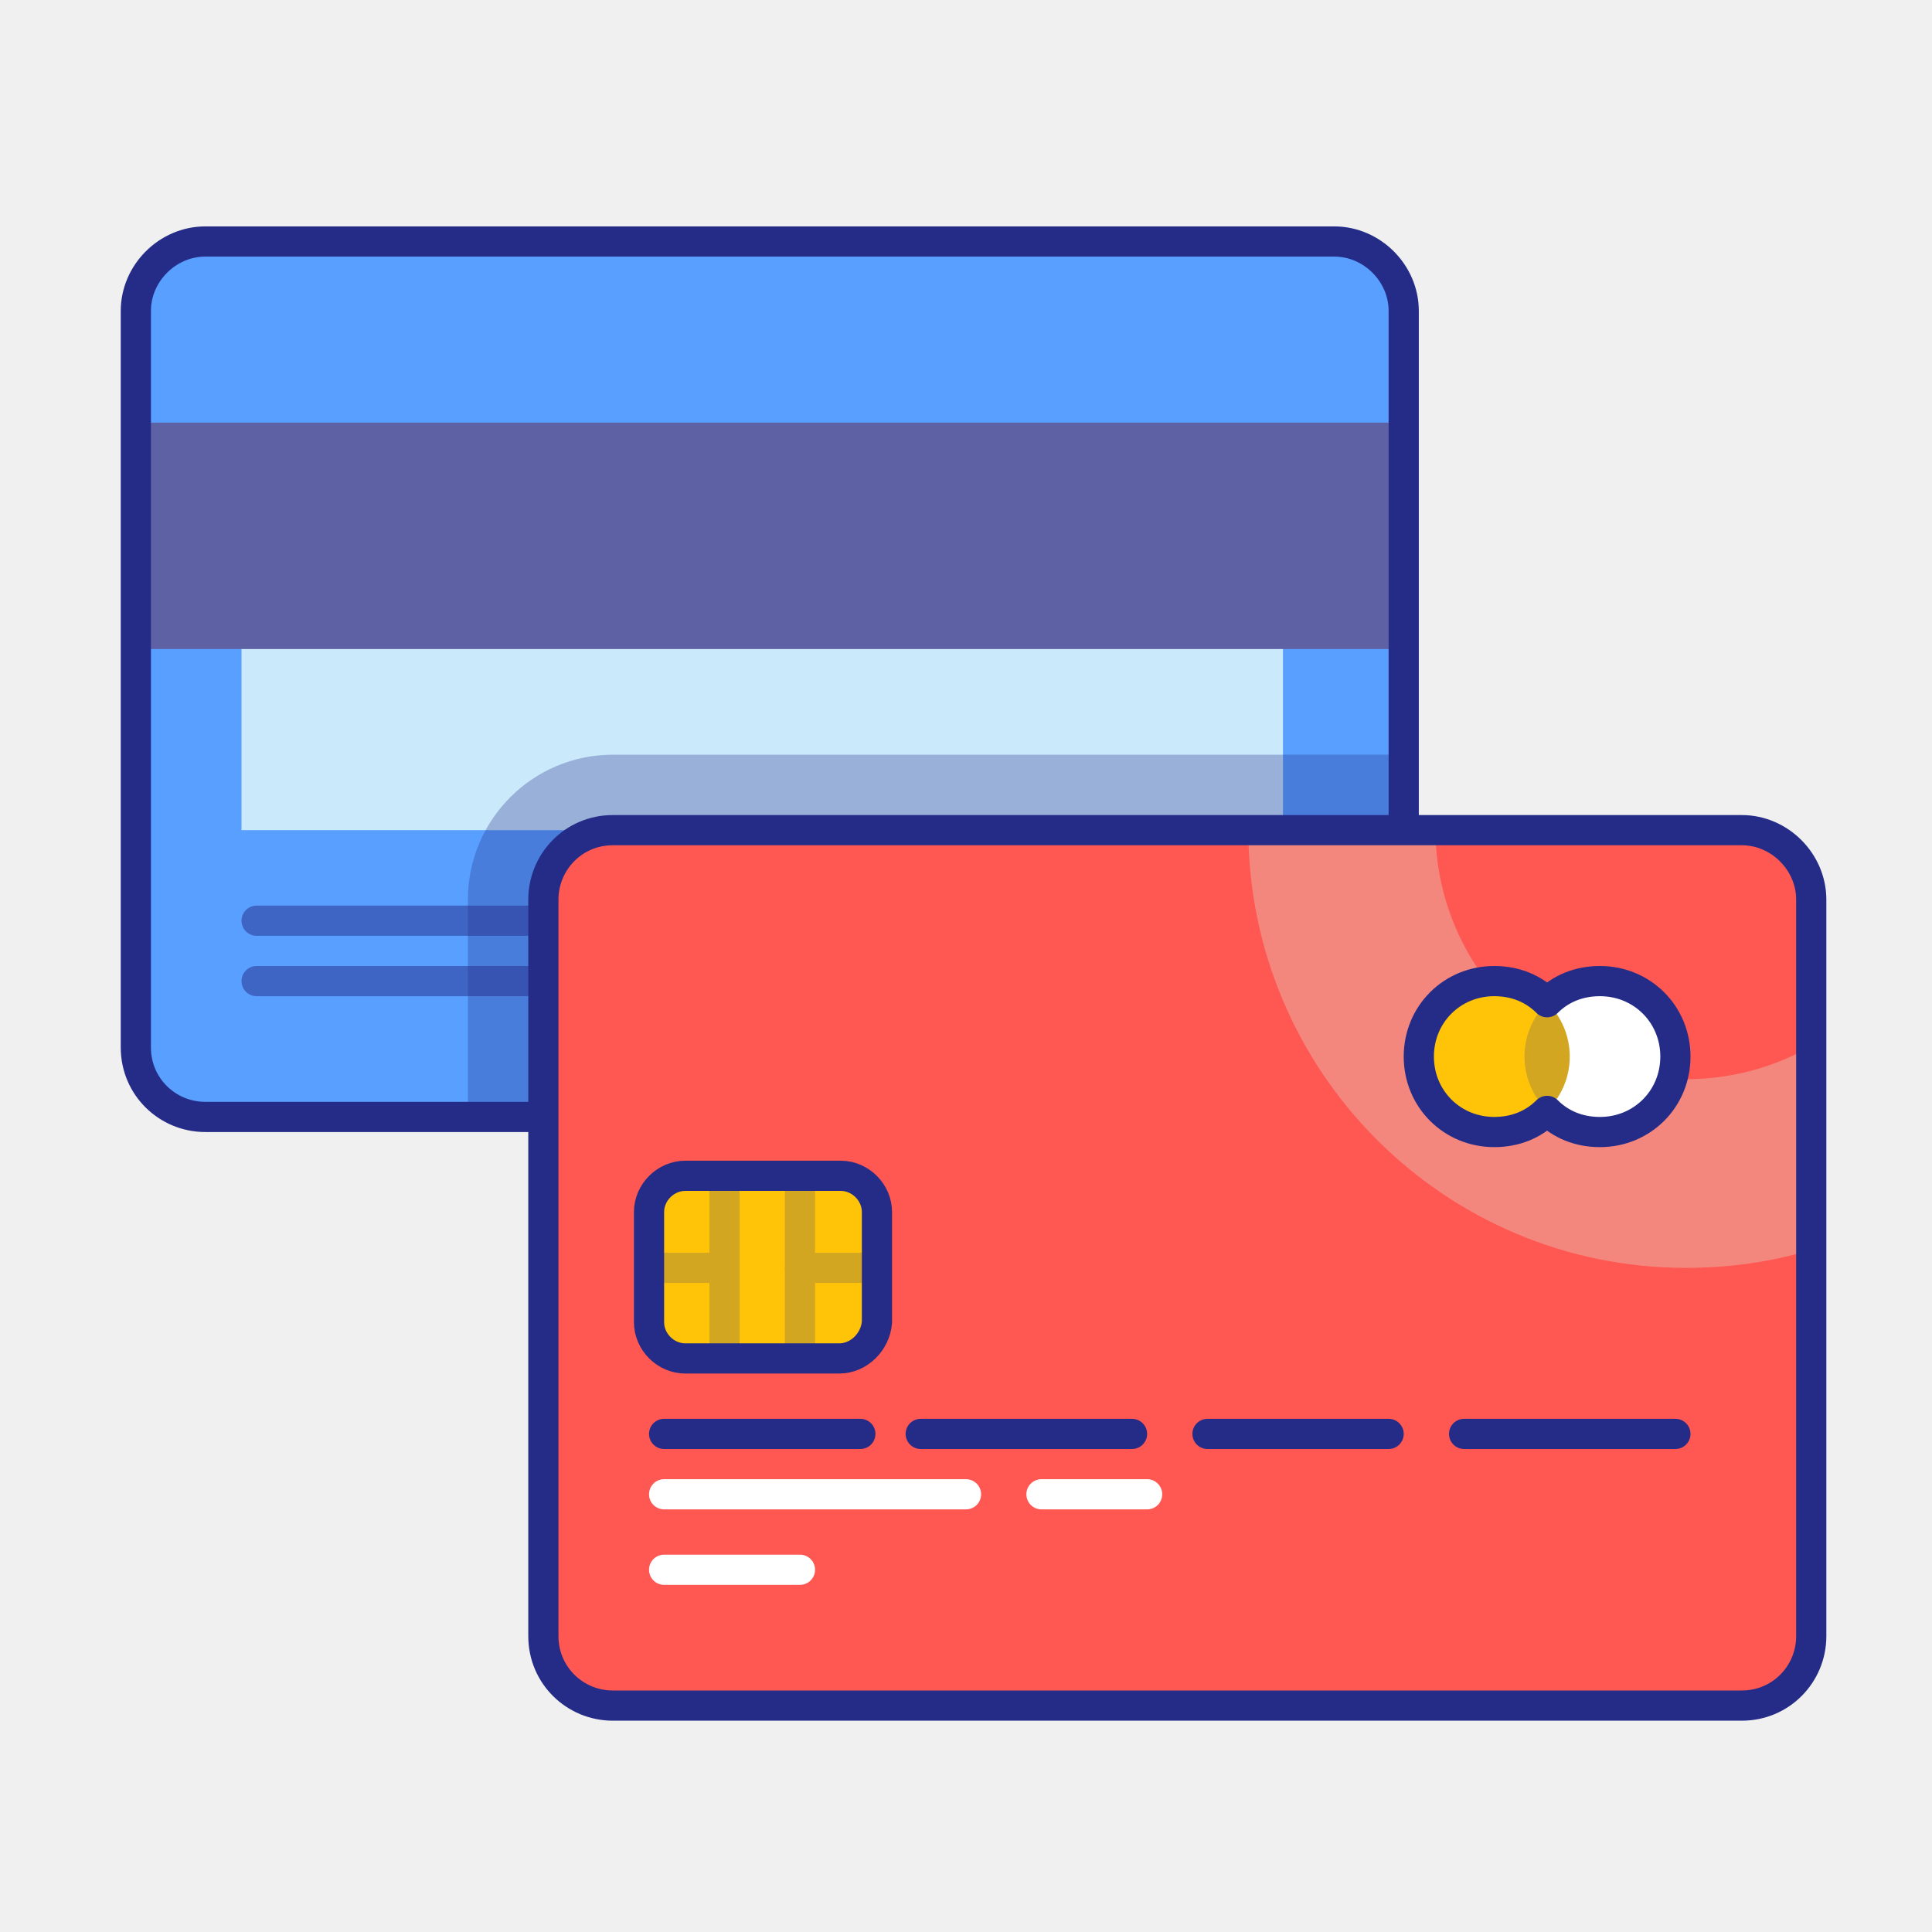
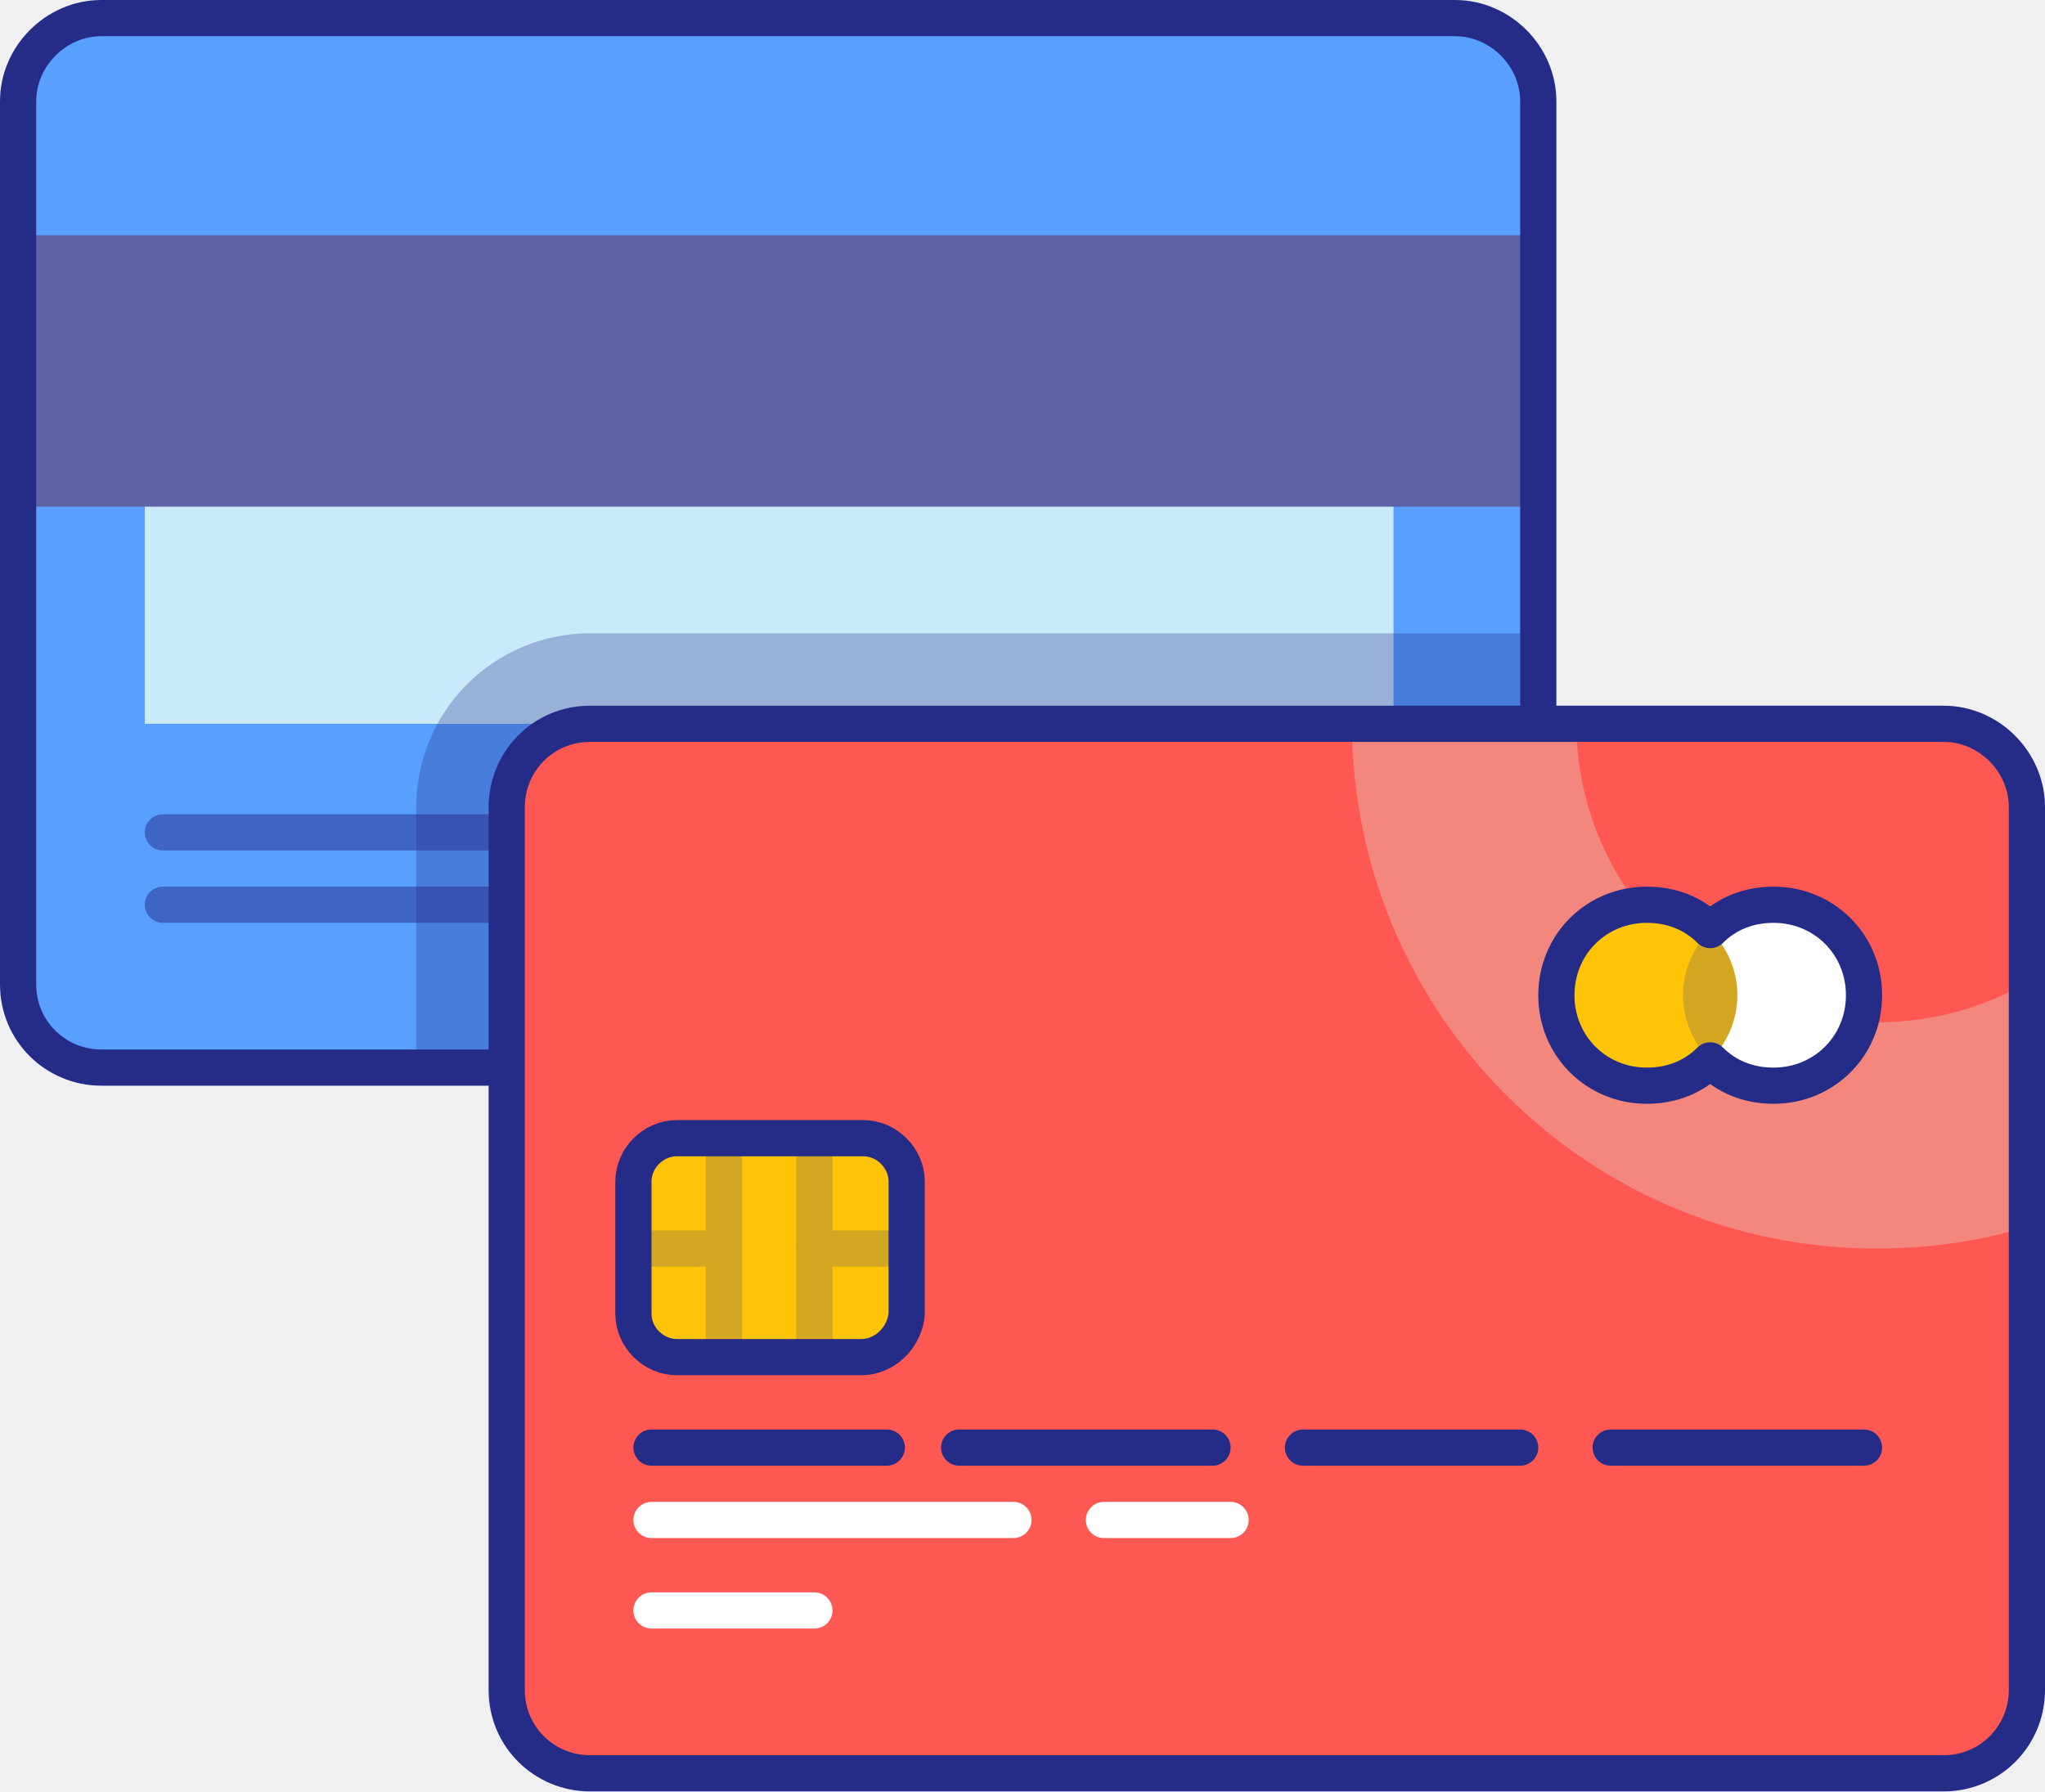
- <svg xmlns="http://www.w3.org/2000/svg" xmlns:xlink="http://www.w3.org/1999/xlink" id="Layer_1" style="enable-background:new 0 0 128 128;" version="1.1" viewBox="0 0 128 128" xml:space="preserve">
+ <svg xmlns="http://www.w3.org/2000/svg" xmlns:xlink="http://www.w3.org/1999/xlink" version="1.1" viewBox="0 0 113 99" xml:space="preserve">
  <style type="text/css">
	.st0{opacity:0.2;fill:#FFFFFF;}
	.st1{fill:#FFFFFF;}
	.st2{fill:none;stroke:#242C88;stroke-width:2;stroke-linecap:round;stroke-linejoin:round;stroke-miterlimit:10;}
	.st3{fill:#5E61A3;}
	.st4{opacity:0.5;fill:#242C88;}
	.st5{fill:#39C89A;}
	.st6{fill:#CAEAFB;}
	.st7{fill:#589FFF;}
	.st8{fill:#FF5751;}
	.st9{fill:#BC8D66;}
	.st10{opacity:0.7;fill:#FFFFFF;}
	.st11{fill:#F1C92A;}
	.st12{opacity:0.4;fill:none;stroke:#FFFFFF;stroke-width:2;stroke-linecap:round;stroke-linejoin:round;stroke-miterlimit:10;}
	.st13{fill:#F3877E;}
	.st14{fill:#83D689;}
	.st15{opacity:0.4;fill:#242C88;}
	.st16{opacity:0.2;fill:#242C88;}
- 	
		.st17{fill:none;stroke:#FFFFFF;stroke-width:3;stroke-linecap:round;stroke-linejoin:round;stroke-miterlimit:10;stroke-dasharray:0.1,6;}
	.st18{fill:#FFC408;}
- 	
		.st19{opacity:0.4;fill:none;stroke:#FFFFFF;stroke-width:3;stroke-linecap:round;stroke-linejoin:round;stroke-miterlimit:10;stroke-dasharray:0.1,6;}
	.st20{fill:none;stroke:#CAEAFB;stroke-width:12;stroke-linecap:round;stroke-miterlimit:10;}
	.st21{fill:none;stroke:#CAEAFB;stroke-width:7;stroke-linecap:round;stroke-miterlimit:10;}
	.st22{opacity:0.4;fill:none;stroke:#242C88;stroke-width:2;stroke-linecap:round;stroke-linejoin:round;stroke-miterlimit:10;}
	.st23{opacity:0.5;}
	.st24{fill:#242C88;}
- 	
		.st25{fill:none;stroke:#242C88;stroke-width:3;stroke-linecap:round;stroke-linejoin:round;stroke-miterlimit:10;stroke-dasharray:0.1,6;}
	.st26{opacity:0.5;fill:#FFFFFF;}
	.st27{fill:none;stroke:#FFFFFF;stroke-width:3;stroke-linecap:round;stroke-linejoin:round;stroke-miterlimit:10;}
	.st28{fill:none;stroke:#FFFFFF;stroke-width:2;stroke-linecap:round;stroke-linejoin:round;stroke-miterlimit:10;}
	.st29{fill:#E5BD9E;}
	.st30{fill:#A06D47;}
- 	
		.st31{opacity:0.3;fill:none;stroke:#FFFFFF;stroke-width:3;stroke-linecap:round;stroke-linejoin:round;stroke-miterlimit:10;stroke-dasharray:0.1,6;}
	.st32{opacity:0.1;fill:#242C88;}
	.st33{opacity:0.5;fill:#FF5751;}
	.st34{opacity:0.2;fill:none;stroke:#242C88;stroke-width:2;stroke-linecap:round;stroke-linejoin:round;stroke-miterlimit:10;}
- 	.st35{opacity:0.3;clip-path:url(#SVGID_2_);}
- 	
+ 	.st35{opacity:0.3;clip-path:url(#a);}
		.st36{fill:none;stroke:#FFFFFF;stroke-width:3;stroke-linecap:round;stroke-linejoin:round;stroke-miterlimit:10;stroke-dasharray:0,6;}
- 	
		.st37{opacity:0.3;fill:none;stroke:#FFFFFF;stroke-width:3;stroke-linecap:round;stroke-linejoin:round;stroke-miterlimit:10;stroke-dasharray:0,6;}
	.st38{clip-path:url(#SVGID_4_);}
	.st39{opacity:0.2;fill:none;stroke:#242C88;stroke-width:9;stroke-linecap:round;stroke-linejoin:round;stroke-miterlimit:10;}
	.st40{opacity:0.3;}
	.st41{opacity:0.4;fill:#FFFFFF;}
	.st42{opacity:0.5;fill:#CAEAFB;}
	.st43{opacity:0.6;fill:#242C88;}
	.st44{opacity:0.5;fill:none;stroke:#242C88;stroke-width:2;stroke-linecap:round;stroke-linejoin:round;stroke-miterlimit:10;}
	.st45{opacity:0.3;fill:#242C88;}
	.st46{opacity:0.2;}
- 	
		.st47{clip-path:url(#SVGID_6_);fill:none;stroke:#242C88;stroke-width:2;stroke-linecap:round;stroke-linejoin:round;stroke-miterlimit:10;}
	.st48{opacity:0.2;fill:none;stroke:#FFFFFF;stroke-width:8;stroke-linecap:round;stroke-linejoin:round;stroke-miterlimit:10;}
	.st49{clip-path:url(#SVGID_8_);fill:#FFFFFF;}
- 	
		.st50{clip-path:url(#SVGID_8_);fill:none;stroke:#242C88;stroke-width:2;stroke-linecap:round;stroke-linejoin:round;stroke-miterlimit:10;}
	.st51{opacity:0.2;clip-path:url(#SVGID_8_);fill:#242C88;}
- 	
		.st52{opacity:0.2;clip-path:url(#SVGID_8_);fill:none;stroke:#242C88;stroke-width:2;stroke-linecap:round;stroke-linejoin:round;stroke-miterlimit:10;}
	.st53{fill:none;stroke:#242C88;stroke-width:1.848;stroke-linecap:round;stroke-linejoin:round;stroke-miterlimit:10;}
	.st54{opacity:0.4;fill:none;stroke:#FFFFFF;stroke-width:7;stroke-linecap:round;stroke-linejoin:round;stroke-miterlimit:10;}
	.st55{opacity:0.2;fill:none;stroke:#242C88;stroke-width:7;stroke-linecap:round;stroke-linejoin:round;stroke-miterlimit:10;}
	.st56{opacity:7.000000e-02;fill:#242C88;}
	.st57{fill:none;stroke:#FFFFFF;stroke-width:4;stroke-linecap:round;stroke-linejoin:round;stroke-miterlimit:10;}
	.st58{opacity:0.4;fill:none;stroke:#FFFFFF;stroke-width:8;stroke-linecap:round;stroke-linejoin:round;stroke-miterlimit:10;}
	.st59{opacity:0.2;fill:none;stroke:#242C88;stroke-width:8;stroke-linecap:round;stroke-linejoin:round;stroke-miterlimit:10;}
	.st60{fill:none;stroke:#FF5751;stroke-width:4;stroke-linecap:round;stroke-linejoin:round;stroke-miterlimit:10;}
	.st61{fill:none;stroke:#242C88;stroke-width:4;stroke-linecap:round;stroke-linejoin:round;stroke-miterlimit:10;}
</style>
-   <path class="st7" d="M88.4,16H13.6C11.1,16,9,18.1,9,20.6v48.8c0,2.6,2.1,4.6,4.6,4.6h74.8c2.6,0,4.6-2.1,4.6-4.6V20.6  C93,18.1,90.9,16,88.4,16z" />
-   <rect class="st6" height="15" width="69" x="16" y="40" />
-   <rect class="st3" height="15" width="84" x="9" y="28" />
-   <path class="st2" d="M88.4,16H13.6C11.1,16,9,18.1,9,20.6v48.8c0,2.6,2.1,4.6,4.6,4.6h74.8c2.6,0,4.6-2.1,4.6-4.6V20.6  C93,18.1,90.9,16,88.4,16z" />
-   <line class="st44" x1="17" x2="41" y1="61" y2="61" />
-   <line class="st44" x1="17" x2="41" y1="65" y2="65" />
-   <path class="st45" d="M40.6,50c-5.3,0-9.6,4.3-9.6,9.6V74h57.4c2.6,0,4.6-2.1,4.6-4.6V50H40.6z" />
-   <path class="st8" d="M115.4,55H40.6c-2.6,0-4.6,2.1-4.6,4.6v48.8c0,2.6,2.1,4.6,4.6,4.6h74.8c2.6,0,4.6-2.1,4.6-4.6V59.6  C120,57.1,117.9,55,115.4,55z" />
-   <path class="st13" d="M111.7,84c2.9,0,5.7-0.4,8.3-1.2V69.3c-2.4,1.4-5.3,2.2-8.3,2.2c-9.2,0-16.6-7.4-16.6-16.6H82.7  C82.7,71,95.7,84,111.7,84z" />
-   <path class="st2" d="M115.4,55H40.6c-2.6,0-4.6,2.1-4.6,4.6v48.8c0,2.6,2.1,4.6,4.6,4.6h74.8c2.6,0,4.6-2.1,4.6-4.6V59.6  C120,57.1,117.9,55,115.4,55z" />
-   <path class="st18" d="M55.6,90H45.4c-1.3,0-2.4-1.1-2.4-2.4v-7.3c0-1.3,1.1-2.4,2.4-2.4h10.3c1.3,0,2.4,1.1,2.4,2.4v7.3  C58,88.9,56.9,90,55.6,90z" />
-   <path class="st2" d="M55.6,90H45.4c-1.3,0-2.4-1.1-2.4-2.4v-7.3c0-1.3,1.1-2.4,2.4-2.4h10.3c1.3,0,2.4,1.1,2.4,2.4v7.3  C58,88.9,56.9,90,55.6,90z" />
-   <line class="st2" x1="44" x2="57" y1="95" y2="95" />
-   <line class="st28" x1="44" x2="64" y1="99" y2="99" />
-   <line class="st28" x1="44" x2="53" y1="104" y2="104" />
-   <line class="st28" x1="69" x2="76" y1="99" y2="99" />
-   <line class="st2" x1="61" x2="75" y1="95" y2="95" />
-   <line class="st2" x1="80" x2="92" y1="95" y2="95" />
-   <line class="st2" x1="97" x2="111" y1="95" y2="95" />
-   <g class="st46">
+   <path class="st7" d="m80.4 1h-74.8c-2.5 0-4.6 2.1-4.6 4.6v48.8c0 2.6 2.1 4.6 4.6 4.6h74.8c2.6 0 4.6-2.1 4.6-4.6v-48.8c0-2.5-2.1-4.6-4.6-4.6z" fill="#589fff" />
+   <rect class="st6" x="8" y="25" width="69" height="15" fill="#caeafb" />
+   <rect class="st3" x="1" y="13" width="84" height="15" fill="#5e61a3" />
+   <path class="st2" d="m80.4 1h-74.8c-2.5 0-4.6 2.1-4.6 4.6v48.8c0 2.6 2.1 4.6 4.6 4.6h74.8c2.6 0 4.6-2.1 4.6-4.6v-48.8c0-2.5-2.1-4.6-4.6-4.6z" fill="none" stroke="#242c88" stroke-linecap="round" stroke-linejoin="round" stroke-miterlimit="10" stroke-width="2" />
+   <line class="st44" x1="9" x2="33" y1="46" y2="46" fill="none" opacity=".5" stroke="#242c88" stroke-linecap="round" stroke-linejoin="round" stroke-miterlimit="10" stroke-width="2" />
+   <line class="st44" x1="9" x2="33" y1="50" y2="50" fill="none" opacity=".5" stroke="#242c88" stroke-linecap="round" stroke-linejoin="round" stroke-miterlimit="10" stroke-width="2" />
+   <path class="st45" d="m32.6 35c-5.3 0-9.6 4.3-9.6 9.6v14.4h57.4c2.6 0 4.6-2.1 4.6-4.6v-19.4h-52.4z" fill="#242c88" opacity=".3" />
+   <path class="st8" d="m107.4 40h-74.8c-2.6 0-4.6 2.1-4.6 4.6v48.8c0 2.6 2.1 4.6 4.6 4.6h74.8c2.6 0 4.6-2.1 4.6-4.6v-48.8c0-2.5-2.1-4.6-4.6-4.6z" fill="#ff5751" />
+   <path class="st13" d="m103.7 69c2.9 0 5.7-0.4 8.3-1.2v-13.5c-2.4 1.4-5.3 2.2-8.3 2.2-9.2 0-16.6-7.4-16.6-16.6h-12.4c0 16.1 13 29.1 29 29.1z" fill="#f3877e" />
+   <path class="st2" d="m107.4 40h-74.8c-2.6 0-4.6 2.1-4.6 4.6v48.8c0 2.6 2.1 4.6 4.6 4.6h74.8c2.6 0 4.6-2.1 4.6-4.6v-48.8c0-2.5-2.1-4.6-4.6-4.6z" fill="none" stroke="#242c88" stroke-linecap="round" stroke-linejoin="round" stroke-miterlimit="10" stroke-width="2" />
+   <path class="st18" d="m47.6 75h-10.2c-1.3 0-2.4-1.1-2.4-2.4v-7.3c0-1.3 1.1-2.4 2.4-2.4h10.3c1.3 0 2.4 1.1 2.4 2.4v7.3c-0.1 1.3-1.2 2.4-2.5 2.4z" fill="#ffc408" />
+   <path class="st2" d="m47.6 75h-10.2c-1.3 0-2.4-1.1-2.4-2.4v-7.3c0-1.3 1.1-2.4 2.4-2.4h10.3c1.3 0 2.4 1.1 2.4 2.4v7.3c-0.1 1.3-1.2 2.4-2.5 2.4z" fill="none" stroke="#242c88" stroke-linecap="round" stroke-linejoin="round" stroke-miterlimit="10" stroke-width="2" />
+   <line class="st2" x1="36" x2="49" y1="80" y2="80" fill="none" stroke="#242c88" stroke-linecap="round" stroke-linejoin="round" stroke-miterlimit="10" stroke-width="2" />
+   <line class="st28" x1="36" x2="56" y1="84" y2="84" fill="none" stroke="#fff" stroke-linecap="round" stroke-linejoin="round" stroke-miterlimit="10" stroke-width="2" />
+   <line class="st28" x1="36" x2="45" y1="89" y2="89" fill="none" stroke="#fff" stroke-linecap="round" stroke-linejoin="round" stroke-miterlimit="10" stroke-width="2" />
+   <line class="st28" x1="61" x2="68" y1="84" y2="84" fill="none" stroke="#fff" stroke-linecap="round" stroke-linejoin="round" stroke-miterlimit="10" stroke-width="2" />
+   <line class="st2" x1="53" x2="67" y1="80" y2="80" fill="none" stroke="#242c88" stroke-linecap="round" stroke-linejoin="round" stroke-miterlimit="10" stroke-width="2" />
+   <line class="st2" x1="72" x2="84" y1="80" y2="80" fill="none" stroke="#242c88" stroke-linecap="round" stroke-linejoin="round" stroke-miterlimit="10" stroke-width="2" />
+   <line class="st2" x1="89" x2="103" y1="80" y2="80" fill="none" stroke="#242c88" stroke-linecap="round" stroke-linejoin="round" stroke-miterlimit="10" stroke-width="2" />
+   <g class="st46" transform="translate(-8,-15)" opacity=".2">
    <defs>
-       <path class="st46" d="M55.6,90H45.4c-1.3,0-2.4-1.1-2.4-2.4v-7.3c0-1.3,1.1-2.4,2.4-2.4h10.3c1.3,0,2.4,1.1,2.4,2.4    v7.3C58,88.9,56.9,90,55.6,90z" id="SVGID_5_" />
+       <path id="b" class="st46" d="m55.6 90h-10.2c-1.3 0-2.4-1.1-2.4-2.4v-7.3c0-1.3 1.1-2.4 2.4-2.4h10.3c1.3 0 2.4 1.1 2.4 2.4v7.3c-0.1 1.3-1.2 2.4-2.5 2.4z" opacity=".2" />
    </defs>
-     <clipPath id="SVGID_2_">
-       <use style="overflow:visible;" xlink:href="#SVGID_5_" />
+     <clipPath id="a">
+       <use width="100%" height="100%" xlink:href="#b" />
    </clipPath>
-     <rect height="14" style="clip-path:url(#SVGID_2_);fill:none;stroke:#242C88;stroke-width:2;stroke-linecap:round;stroke-linejoin:round;stroke-miterlimit:10;" width="5" x="48" y="77" />
-     <line style="clip-path:url(#SVGID_2_);fill:none;stroke:#242C88;stroke-width:2;stroke-linecap:round;stroke-linejoin:round;stroke-miterlimit:10;" x1="53" x2="58" y1="84" y2="84" />
-     <line style="clip-path:url(#SVGID_2_);fill:none;stroke:#242C88;stroke-width:2;stroke-linecap:round;stroke-linejoin:round;stroke-miterlimit:10;" x1="43" x2="48" y1="84" y2="84" />
+     <rect x="48" y="77" width="5" height="14" clip-path="url(#a)" fill="none" stroke="#242c88" stroke-linecap="round" stroke-linejoin="round" stroke-miterlimit="10" stroke-width="2" />
+     <line x1="53" x2="58" y1="84" y2="84" clip-path="url(#a)" fill="none" stroke="#242c88" stroke-linecap="round" stroke-linejoin="round" stroke-miterlimit="10" stroke-width="2" />
+     <line x1="43" x2="48" y1="84" y2="84" clip-path="url(#a)" fill="none" stroke="#242c88" stroke-linecap="round" stroke-linejoin="round" stroke-miterlimit="10" stroke-width="2" />
  </g>
-   <circle class="st1" cx="106" cy="70" r="5" />
-   <circle class="st18" cx="99" cy="70" r="5" />
-   <path class="st16" d="M101,70c0,1.4,0.6,2.7,1.5,3.6c0.9-0.9,1.5-2.2,1.5-3.6s-0.6-2.7-1.5-3.6C101.6,67.3,101,68.6,101,70z" />
-   <path class="st2" d="M106,65c-1.4,0-2.6,0.5-3.5,1.4c-0.9-0.9-2.1-1.4-3.5-1.4c-2.8,0-5,2.2-5,5s2.2,5,5,5c1.4,0,2.6-0.5,3.5-1.4  c0.9,0.9,2.1,1.4,3.5,1.4c2.8,0,5-2.2,5-5S108.8,65,106,65z" />
+   <circle class="st1" cx="98" cy="55" r="5" fill="#fff" />
+   <circle class="st18" cx="91" cy="55" r="5" fill="#ffc408" />
+   <path class="st16" d="m93 55c0 1.4 0.6 2.7 1.5 3.6 0.9-0.9 1.5-2.2 1.5-3.6s-0.6-2.7-1.5-3.6c-0.9 0.9-1.5 2.2-1.5 3.6z" fill="#242c88" opacity=".2" />
+   <path class="st2" d="m98 50c-1.4 0-2.6 0.5-3.5 1.4-0.9-0.9-2.1-1.4-3.5-1.4-2.8 0-5 2.2-5 5s2.2 5 5 5c1.4 0 2.6-0.5 3.5-1.4 0.9 0.9 2.1 1.4 3.5 1.4 2.8 0 5-2.2 5-5s-2.2-5-5-5z" fill="none" stroke="#242c88" stroke-linecap="round" stroke-linejoin="round" stroke-miterlimit="10" stroke-width="2" />
</svg>
